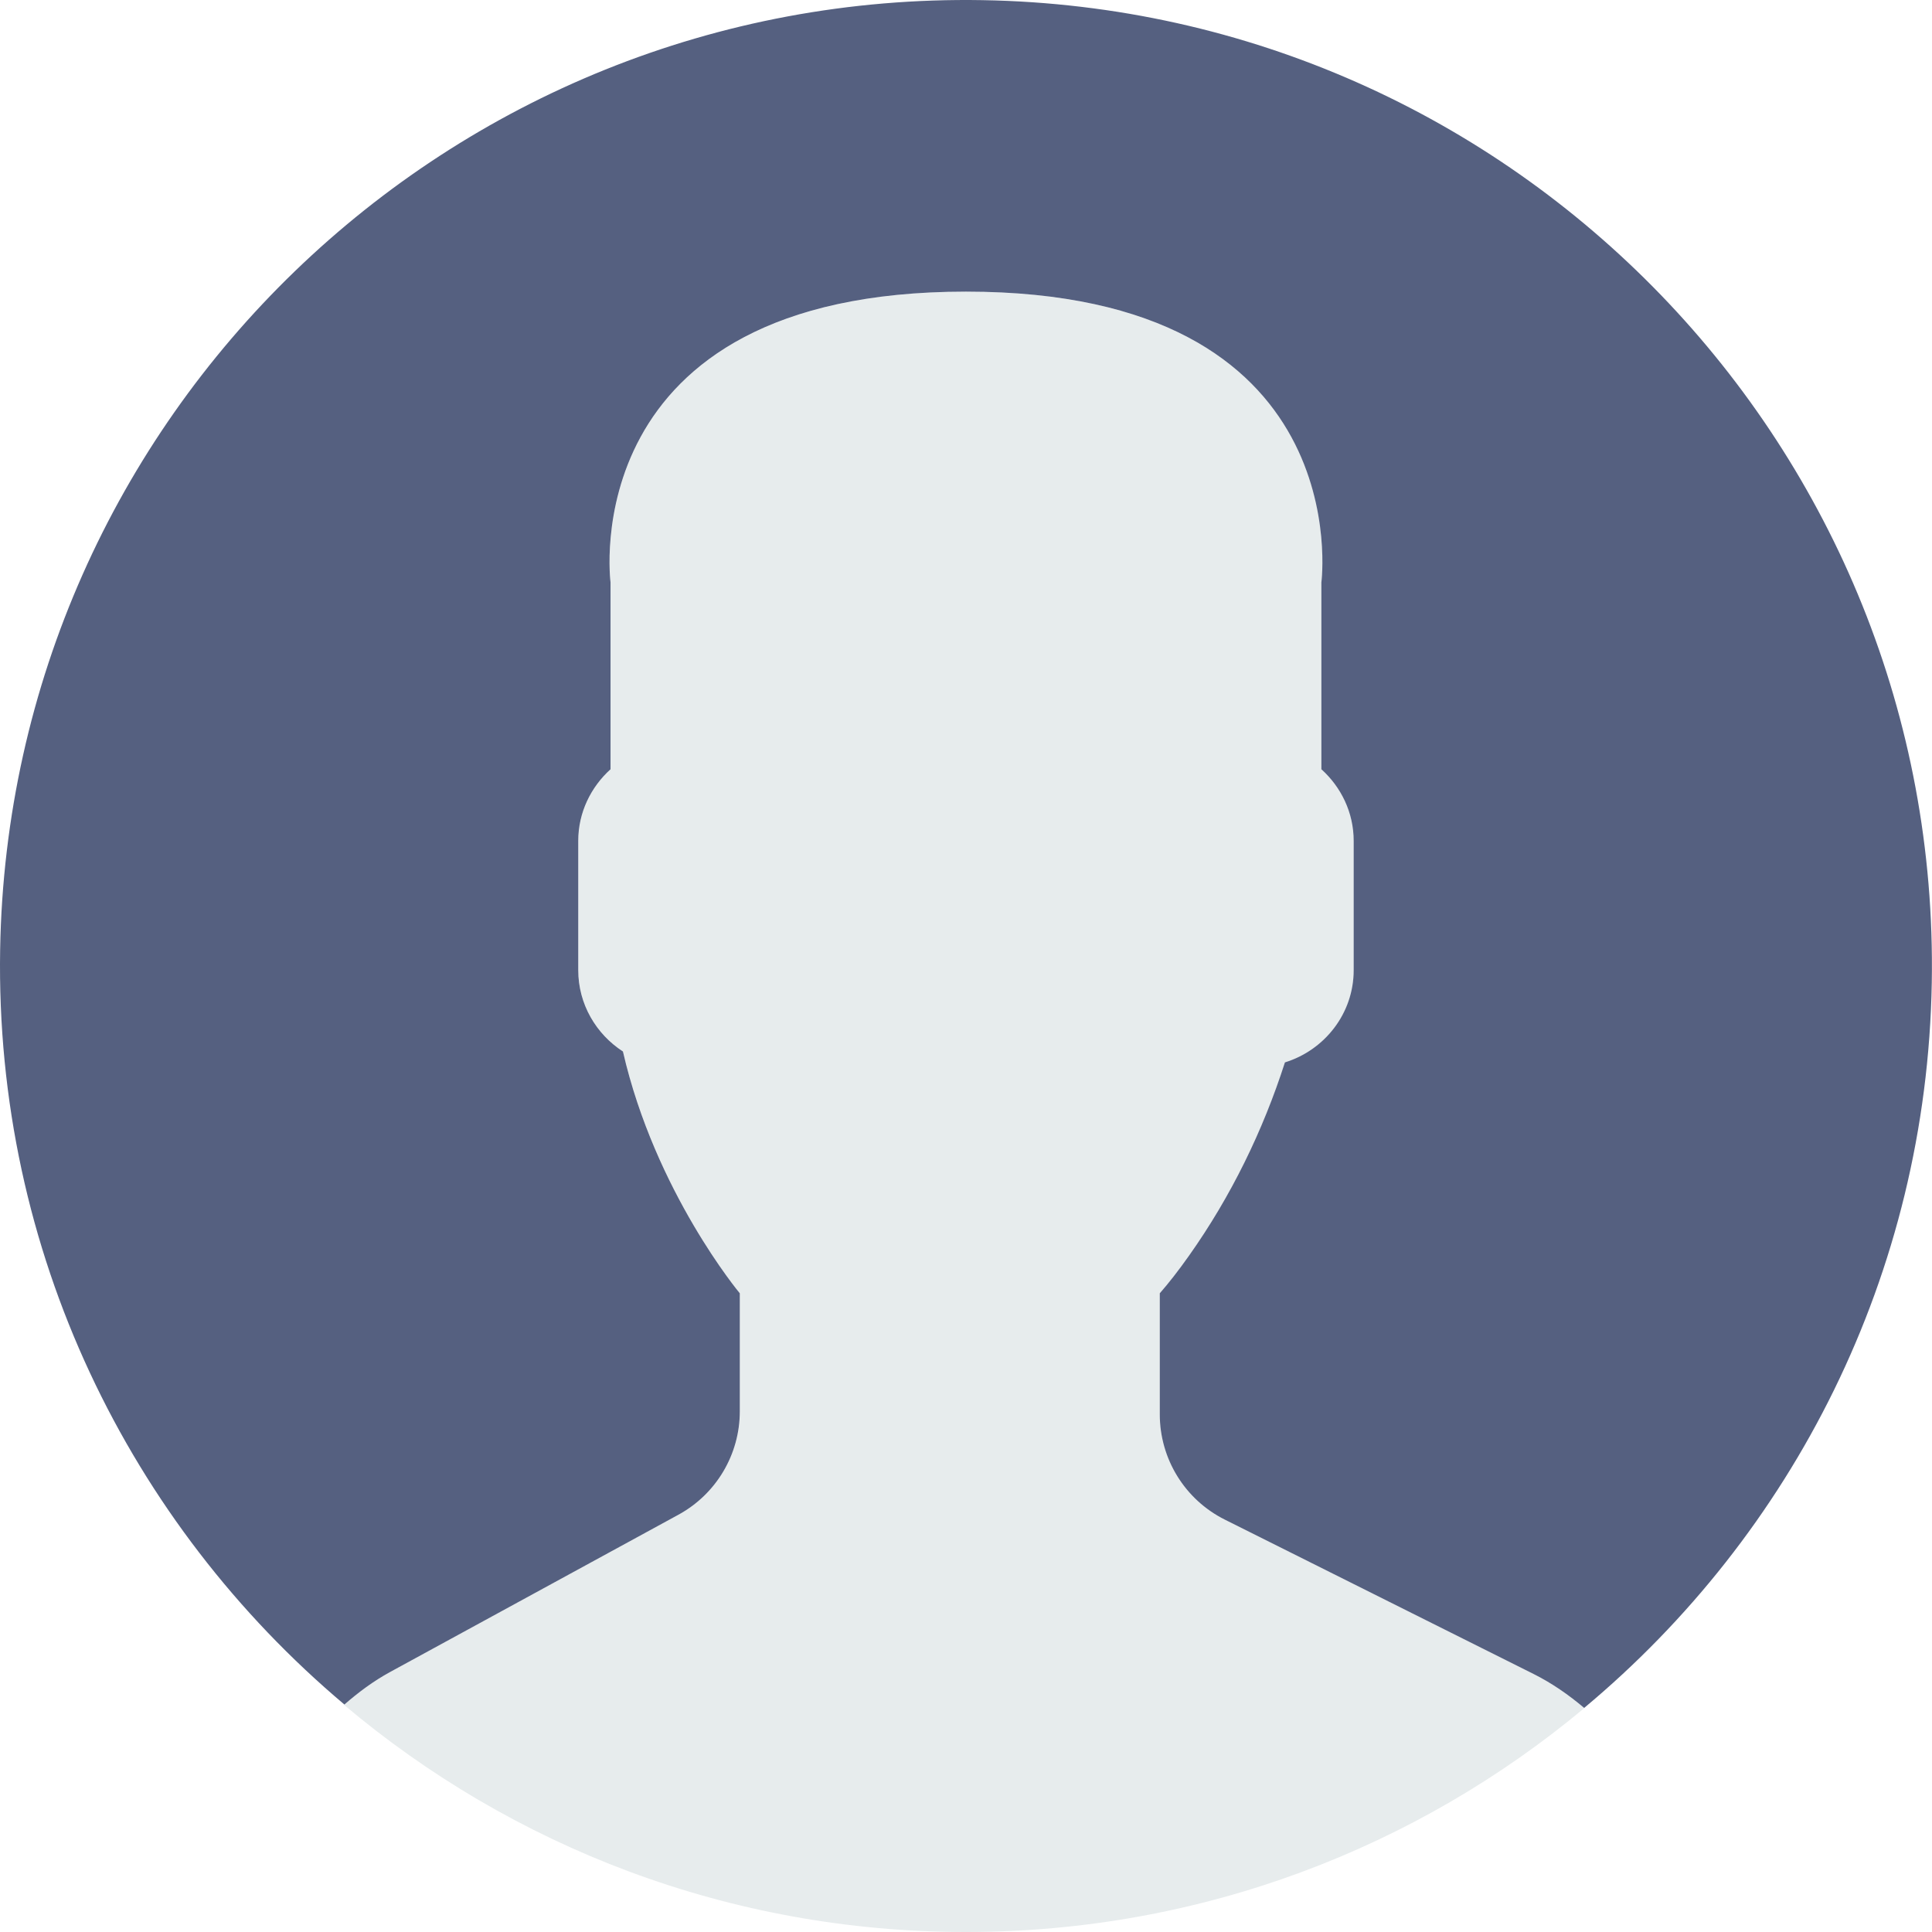
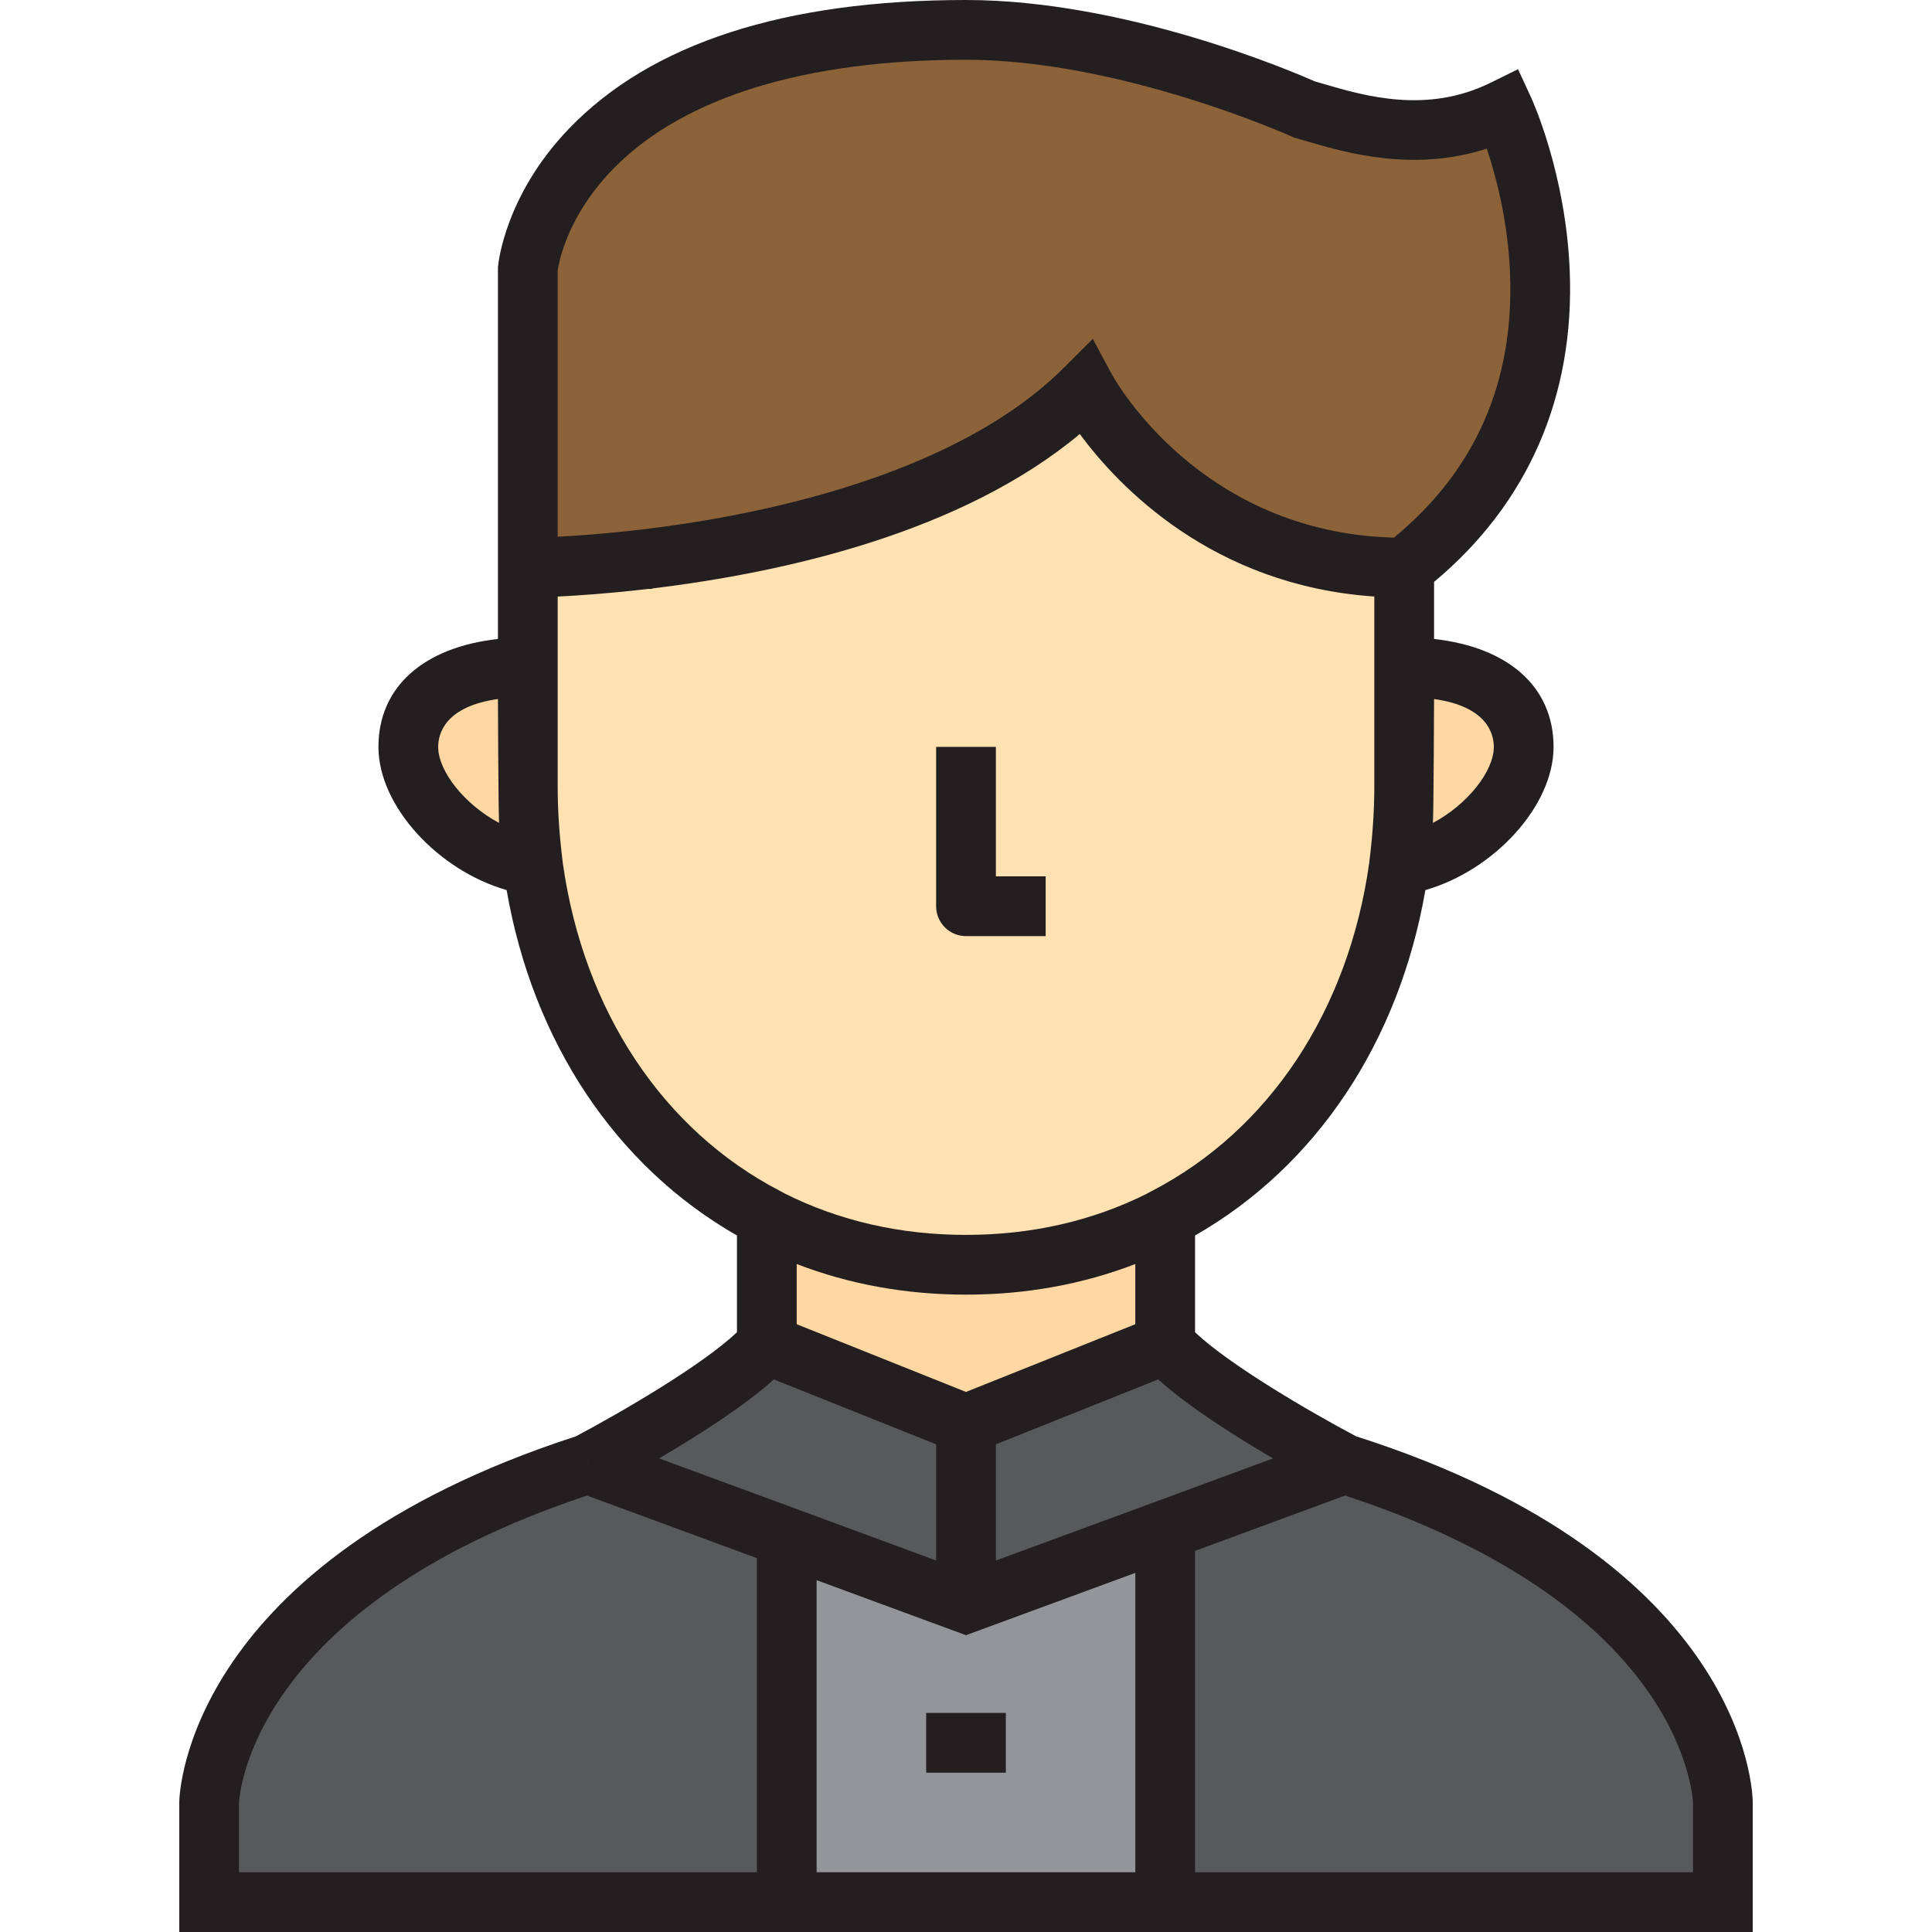
- <svg xmlns="http://www.w3.org/2000/svg" version="1.1" id="Capa_1" x="0px" y="0px" viewBox="0 0 53 53" style="enable-background:new 0 0 53 53;" xml:space="preserve">
-   <path style="fill:#E7ECED;" d="M18.613,41.552l-7.907,4.313c-0.464,0.253-0.881,0.564-1.269,0.903C14.047,50.655,19.998,53,26.5,53  c6.454,0,12.367-2.31,16.964-6.144c-0.424-0.358-0.884-0.68-1.394-0.934l-8.467-4.233c-1.094-0.547-1.785-1.665-1.785-2.888v-3.322  c0.238-0.271,0.51-0.619,0.801-1.03c1.154-1.63,2.027-3.423,2.632-5.304c1.086-0.335,1.886-1.338,1.886-2.53v-3.546  c0-0.78-0.347-1.477-0.886-1.965v-5.126c0,0,1.053-7.977-9.75-7.977s-9.75,7.977-9.75,7.977v5.126  c-0.54,0.488-0.886,1.185-0.886,1.965v3.546c0,0.934,0.491,1.756,1.226,2.231c0.886,3.857,3.206,6.633,3.206,6.633v3.24  C20.296,39.899,19.65,40.986,18.613,41.552z" />
-   <g>
-     <path style="fill:#556080;" d="M26.953,0.004C12.32-0.246,0.254,11.414,0.004,26.047C-0.138,34.344,3.56,41.801,9.448,46.76   c0.385-0.336,0.798-0.644,1.257-0.894l7.907-4.313c1.037-0.566,1.683-1.653,1.683-2.835v-3.24c0,0-2.321-2.776-3.206-6.633   c-0.734-0.475-1.226-1.296-1.226-2.231v-3.546c0-0.78,0.347-1.477,0.886-1.965v-5.126c0,0-1.053-7.977,9.75-7.977   s9.75,7.977,9.75,7.977v5.126c0.54,0.488,0.886,1.185,0.886,1.965v3.546c0,1.192-0.8,2.195-1.886,2.53   c-0.605,1.881-1.478,3.674-2.632,5.304c-0.291,0.411-0.563,0.759-0.801,1.03V38.8c0,1.223,0.691,2.342,1.785,2.888l8.467,4.233   c0.508,0.254,0.967,0.575,1.39,0.932c5.71-4.762,9.399-11.882,9.536-19.9C53.246,12.32,41.587,0.254,26.953,0.004z" />
+ <svg xmlns="http://www.w3.org/2000/svg" version="1.1" id="Layer_1" x="0px" y="0px" viewBox="0 0 485 485" style="enable-background:new 0 0 485 485;" xml:space="preserve">
+   <g id="XMLID_35_">
+     <g>
+       <g id="XMLID_47_">
+         <g>
+           <path style="fill:#58595B;" d="M147.51,367.5c0.52-0.28,34.18-17.9,44.99-30l50,20v45l-45-16.6L147.51,367.5z" />
+           <path style="fill:#58595B;" d="M292.5,337.5c10.81,12.1,44.47,29.72,44.99,30l-44.99,16.6l-50,18.4v-45L292.5,337.5z" />
+           <path style="fill:#58595B;" d="M337.5,367.5c94.7,30,95,85,95,85s0,11,0,25h-140v-93.4l44.99-16.6H337.5z" />
+           <path style="fill:#8C6239;" d="M242.5,7.5c41,0,85,20,85,20c10.4,2.9,29.7,10,50,0c0,0,32.5,70.3-25,115c-55.8,0-80-45-80-45      c-28.64,28.64-78.4,39.05-110.23,42.84c-0.03,0.01-0.06,0.01-0.08,0.01c-17.35,1.69-29.69,2.15-29.69,2.15v-75      C132.5,67.5,137.8,7.5,242.5,7.5z" />
+           <path style="fill:#FFD7A3;" d="M352.5,167.5c16.6,0,30,6.2,30,20c0,12.8-15.8,27.6-31.3,29.7c0.8-6.4,1.3-13,1.3-19.7V167.5z" />
+           <polygon style="fill:#939598;" points="292.5,384.1 292.5,477.5 197.5,477.5 197.5,385.9 242.5,402.5     " />
+           <path style="fill:#FFE1B2;" d="M351.2,217.3c-5.4,39.1-26.6,71.8-58.7,88.4c-0.2,0.2-0.5,0.3-0.7,0.4      c-14.4,7.3-31,11.4-49.3,11.4s-34.9-4.1-49.3-11.4c-0.2-0.1-0.5-0.2-0.7-0.4c-32.1-16.6-53.3-49.3-58.7-88.4v-0.1      c-0.8-6.4-1.3-13-1.3-19.7v-30v-25c0,0,12.1-0.06,29.69-2.15c0.02,0,0.05,0,0.08-0.01c31.83-3.79,81.59-14.2,110.23-42.84      c0,0,24.2,45,80,45v25v30c0,6.7-0.5,13.3-1.3,19.7V217.3z" />
+           <path style="fill:#FFD7A3;" d="M193.2,306.1c14.4,7.3,31,11.4,49.3,11.4s34.9-4.1,49.3-11.4c0.2-0.1,0.5-0.2,0.7-0.4v26.8v5      l-50,20l-50-20v-5v-26.8C192.7,305.9,193,306,193.2,306.1z" />
+           <path style="fill:#58595B;" d="M147.51,367.5l49.99,18.4v91.6h-145c0-14,0-25,0-25s0.9-54.7,95-85H147.51z" />
+           <path style="fill:#FFE1B2;" d="M132.5,142.5c0,0,12.34-0.46,29.69-2.15C144.6,142.44,132.5,142.5,132.5,142.5z" />
+           <path style="fill:#FFD7A3;" d="M132.5,197.5c0,6.7,0.5,13.3,1.3,19.7c-15.5-2.1-31.3-16.9-31.3-29.7c0-13.8,13.4-20,30-20V197.5      z" />
+         </g>
+         <g>
+           <path style="fill:#231F20;" d="M340.419,360.563c-11.498-6.106-31.552-17.757-40.419-26.117v-24.297      c30.418-17.386,51.203-48.561,57.822-86.708C375.028,218.505,390,202.356,390,187.5c0-15.043-11.308-25.026-30-27.094V146.08      c23.568-19.651,35.334-46.587,34.056-78.145c-0.986-24.373-9.391-42.809-9.749-43.582l-3.226-6.978l-6.896,3.397      c-15.97,7.868-31.494,3.337-41.767,0.339c-0.825-0.241-1.611-0.47-2.356-0.682C324.588,18.001,282.652,0,242.5,0      c-45.541,0-79.075,10.869-99.671,32.304c-16.058,16.713-17.736,33.816-17.8,34.537L125,67.169v67.868v7.463v17.906      c-18.692,2.068-30,12.051-30,27.094c0,14.856,14.972,31.005,32.178,35.94c6.619,38.146,27.406,69.322,57.822,86.708v24.297      c-8.871,8.364-28.938,20.021-40.434,26.125c-97.45,31.629-99.525,89.358-99.565,91.805L45,485h395v-32.541      C439.986,449.996,438.532,391.903,340.419,360.563z M337.495,367.514L337.495,367.514l0.001-0.003L337.495,367.514z       M319.581,366.114l-29.671,10.948L250,391.748v-29.171l40.734-16.294C298.303,353.089,309.943,360.482,319.581,366.114z       M242.497,410.493L285,394.852V470h-80v-73.324L242.497,410.493z M200,317.313c13.219,5.099,27.465,7.687,42.5,7.687      c15.043,0,29.294-2.59,42.5-7.685v15.107l-42.5,17l-42.5-17V317.313z M375,187.5c0,6.131-6.637,14.479-15.286,19.081      c0.185-3.085,0.286-31.099,0.286-31.099C373.367,177.356,375,184.268,375,187.5z M154.388,41.937      C171.914,24.314,202.382,15,242.5,15c38.835,0,81.473,19.136,81.896,19.328l0.529,0.241c0,0,2.322,0.66,3.291,0.942      c9.656,2.818,26.628,7.772,45.016,1.801c2.264,6.732,5.301,18.006,5.836,31.229c1.105,27.296-8.7,49.629-29.15,66.422      c-48.598-1.312-69.925-39.386-70.814-41.015l-4.777-8.883l-7.132,7.132c-27.75,27.75-78.207,37.409-105.813,40.696l-0.691,0.082      c-8.517,0.996-15.7,1.502-20.692,1.76V67.942C140.277,65.932,142.381,54.01,154.388,41.937z M110,187.5      c0-3.232,1.633-10.144,15-12.018c0,0,0.102,28.014,0.286,31.099C116.637,201.979,110,193.631,110,187.5z M141.3,216.777      l-0.058-0.507c-0.835-6.688-1.242-12.827-1.242-18.77v-47.741c5.317-0.259,13.184-0.797,22.663-1.912l0.862-0.007l0.432-0.149      c33.352-4.046,77.577-14.077,107.105-38.735c9.676,13.1,33.236,38.018,73.938,40.791V197.5c0,5.943-0.406,12.083-1.242,18.77      l-0.037,0.359c-5.226,37.115-25.136,67.139-54.667,82.409l-1.03,0.533l-0.066,0.066C274.213,306.514,258.922,310,242.5,310      c-16.408,0-31.687-3.48-45.458-10.363l-1.097-0.599C166.455,283.788,146.558,253.823,141.3,216.777z M194.266,346.284      L235,362.578v29.162l-34.909-12.878l-34.656-12.756C175.055,360.483,186.695,353.091,194.266,346.284z M147.505,367.513      L147.505,367.513l-0.079-0.242l0.079,0.144V367.513z M60,452.591c0.056-1.5,2.737-49.016,87.37-77.149L190,391.149V470H60      V452.591z M425,470H300v-80.673l37.66-13.896c25.169,8.249,57.883,23.31,75.971,49.054      c10.718,15.254,11.344,27.458,11.369,28.096V470z" />
+           <path style="fill:#231F20;" d="M242.5,235h20v-15H250v-32.5h-15v40C235,231.642,238.358,235,242.5,235z" />
+           <rect x="232.5" y="430" style="fill:#231F20;" width="20" height="15" />
+         </g>
+       </g>
+     </g>
  </g>
  <g>
</g>
  <g>
</g>
  <g>
</g>
  <g>
</g>
  <g>
</g>
  <g>
</g>
  <g>
</g>
  <g>
</g>
  <g>
</g>
  <g>
</g>
  <g>
</g>
  <g>
</g>
  <g>
</g>
  <g>
</g>
  <g>
</g>
</svg>
